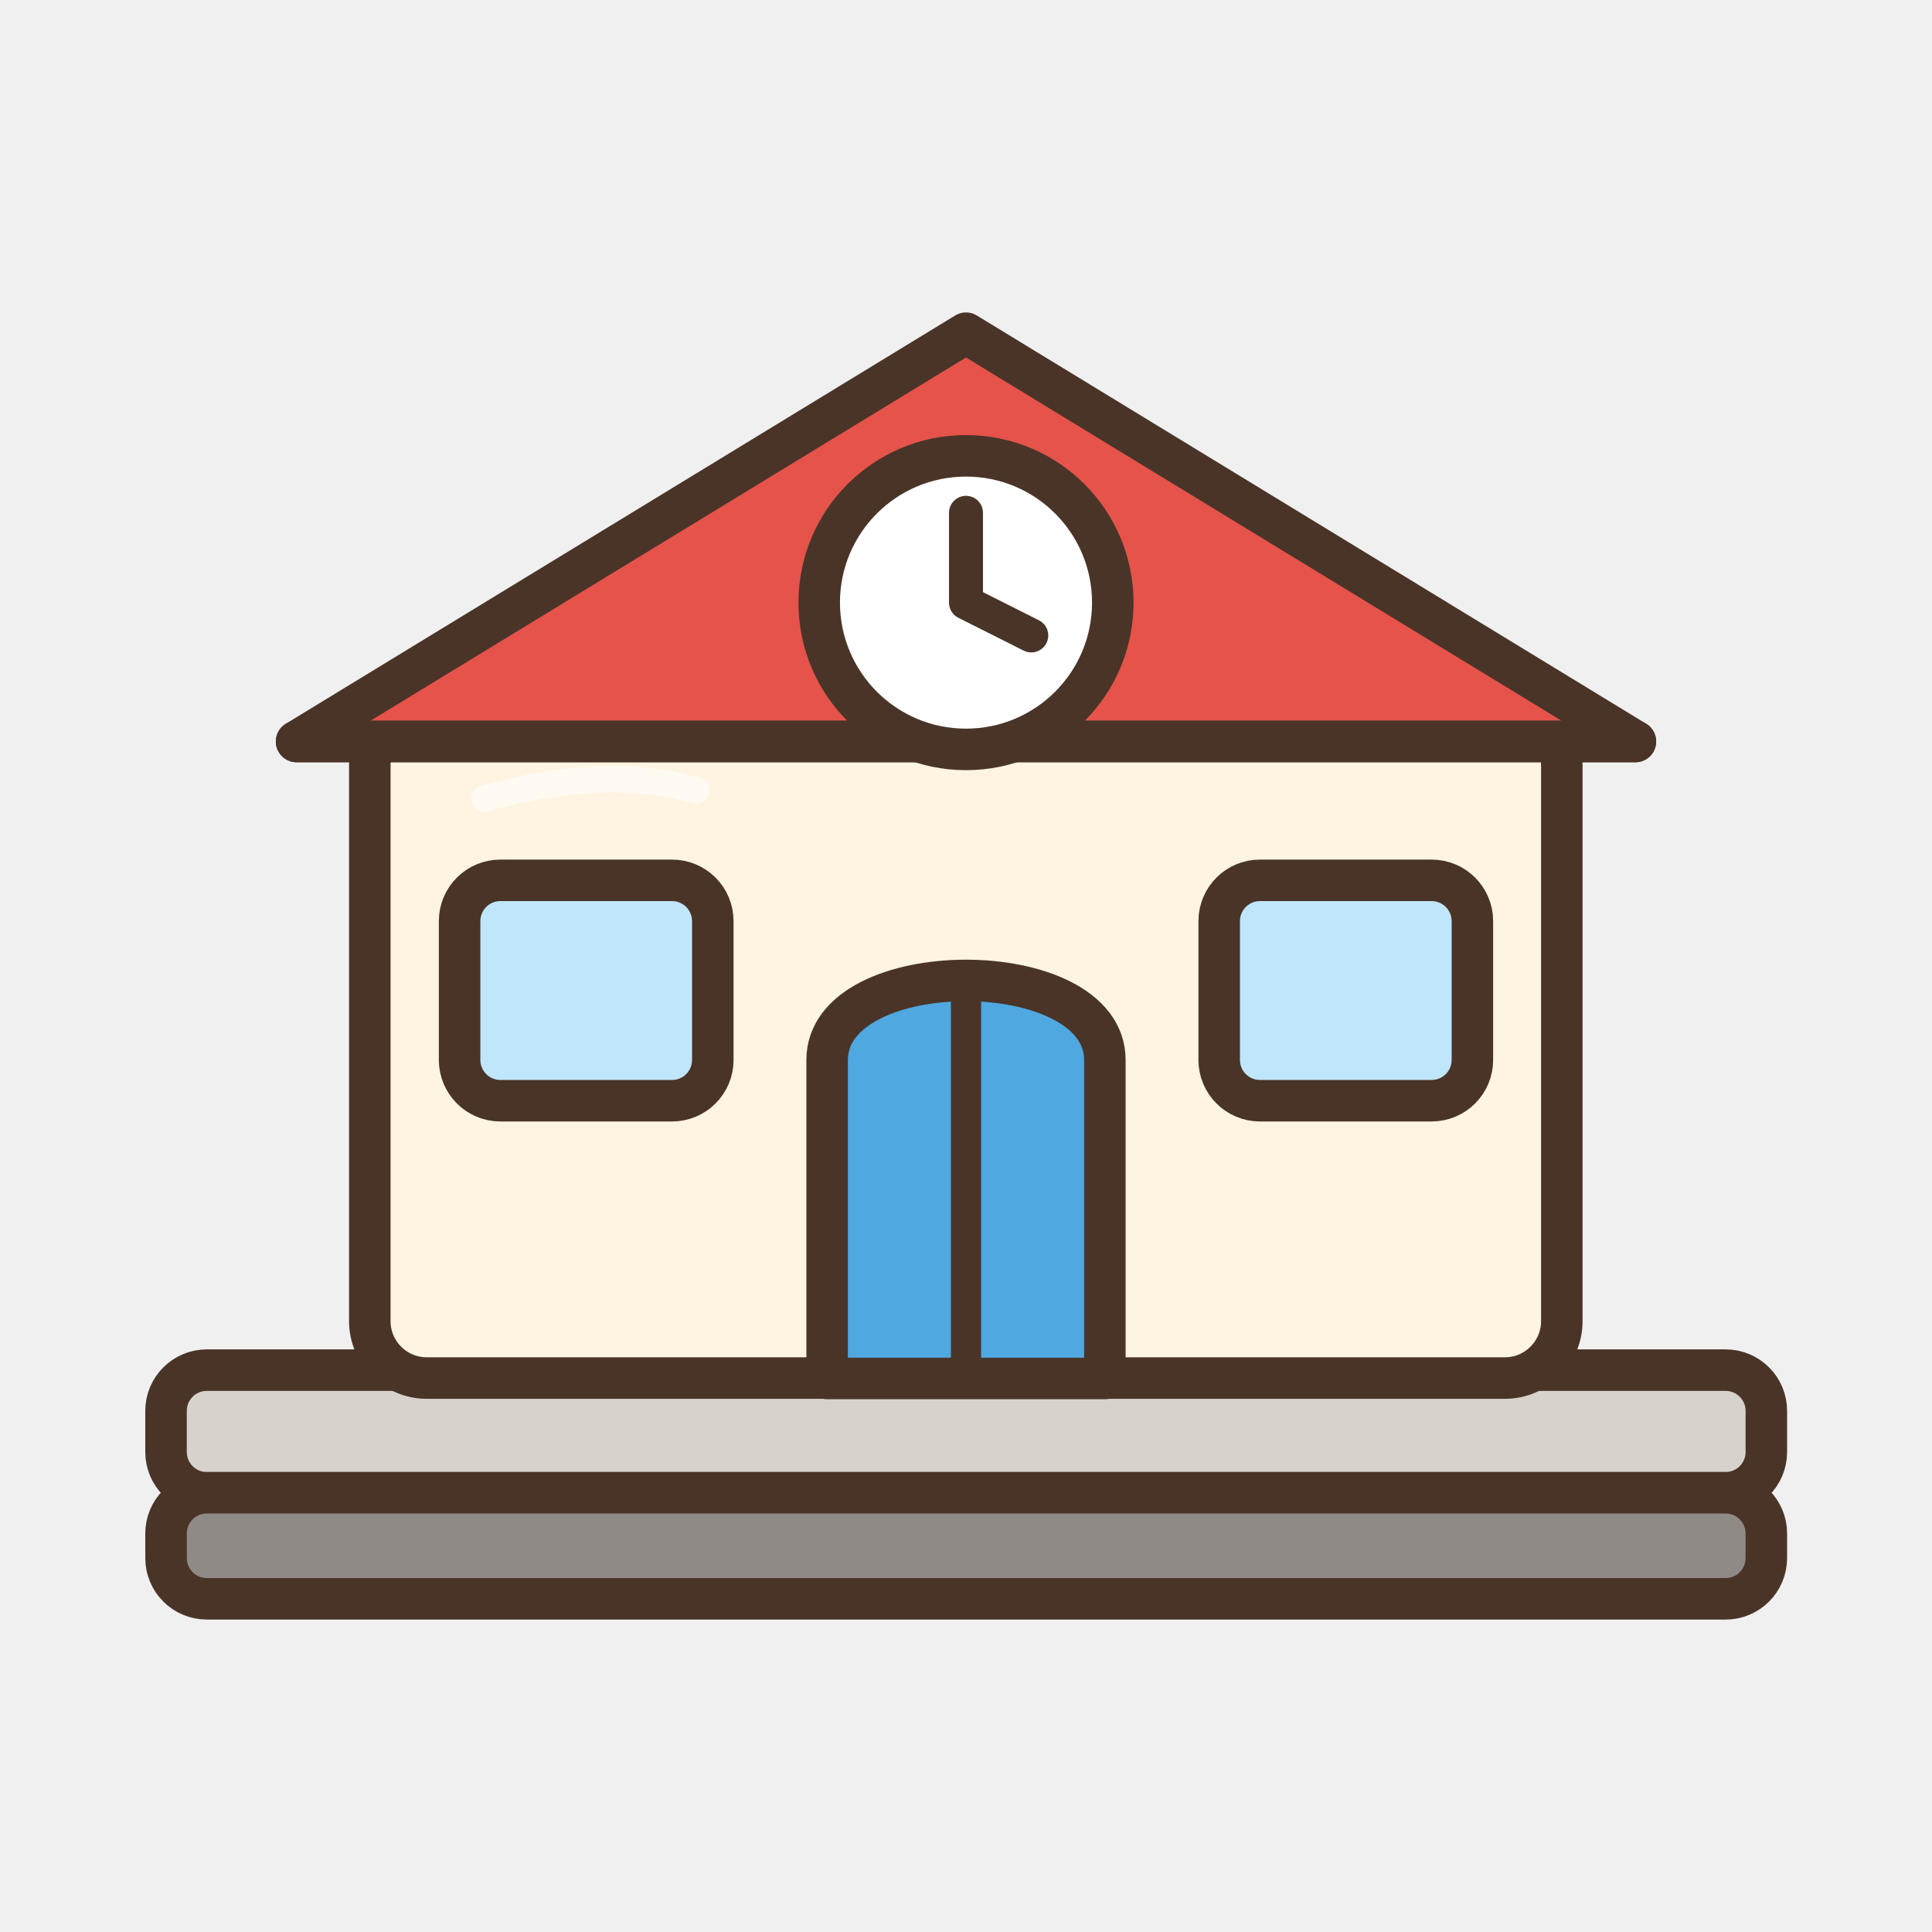
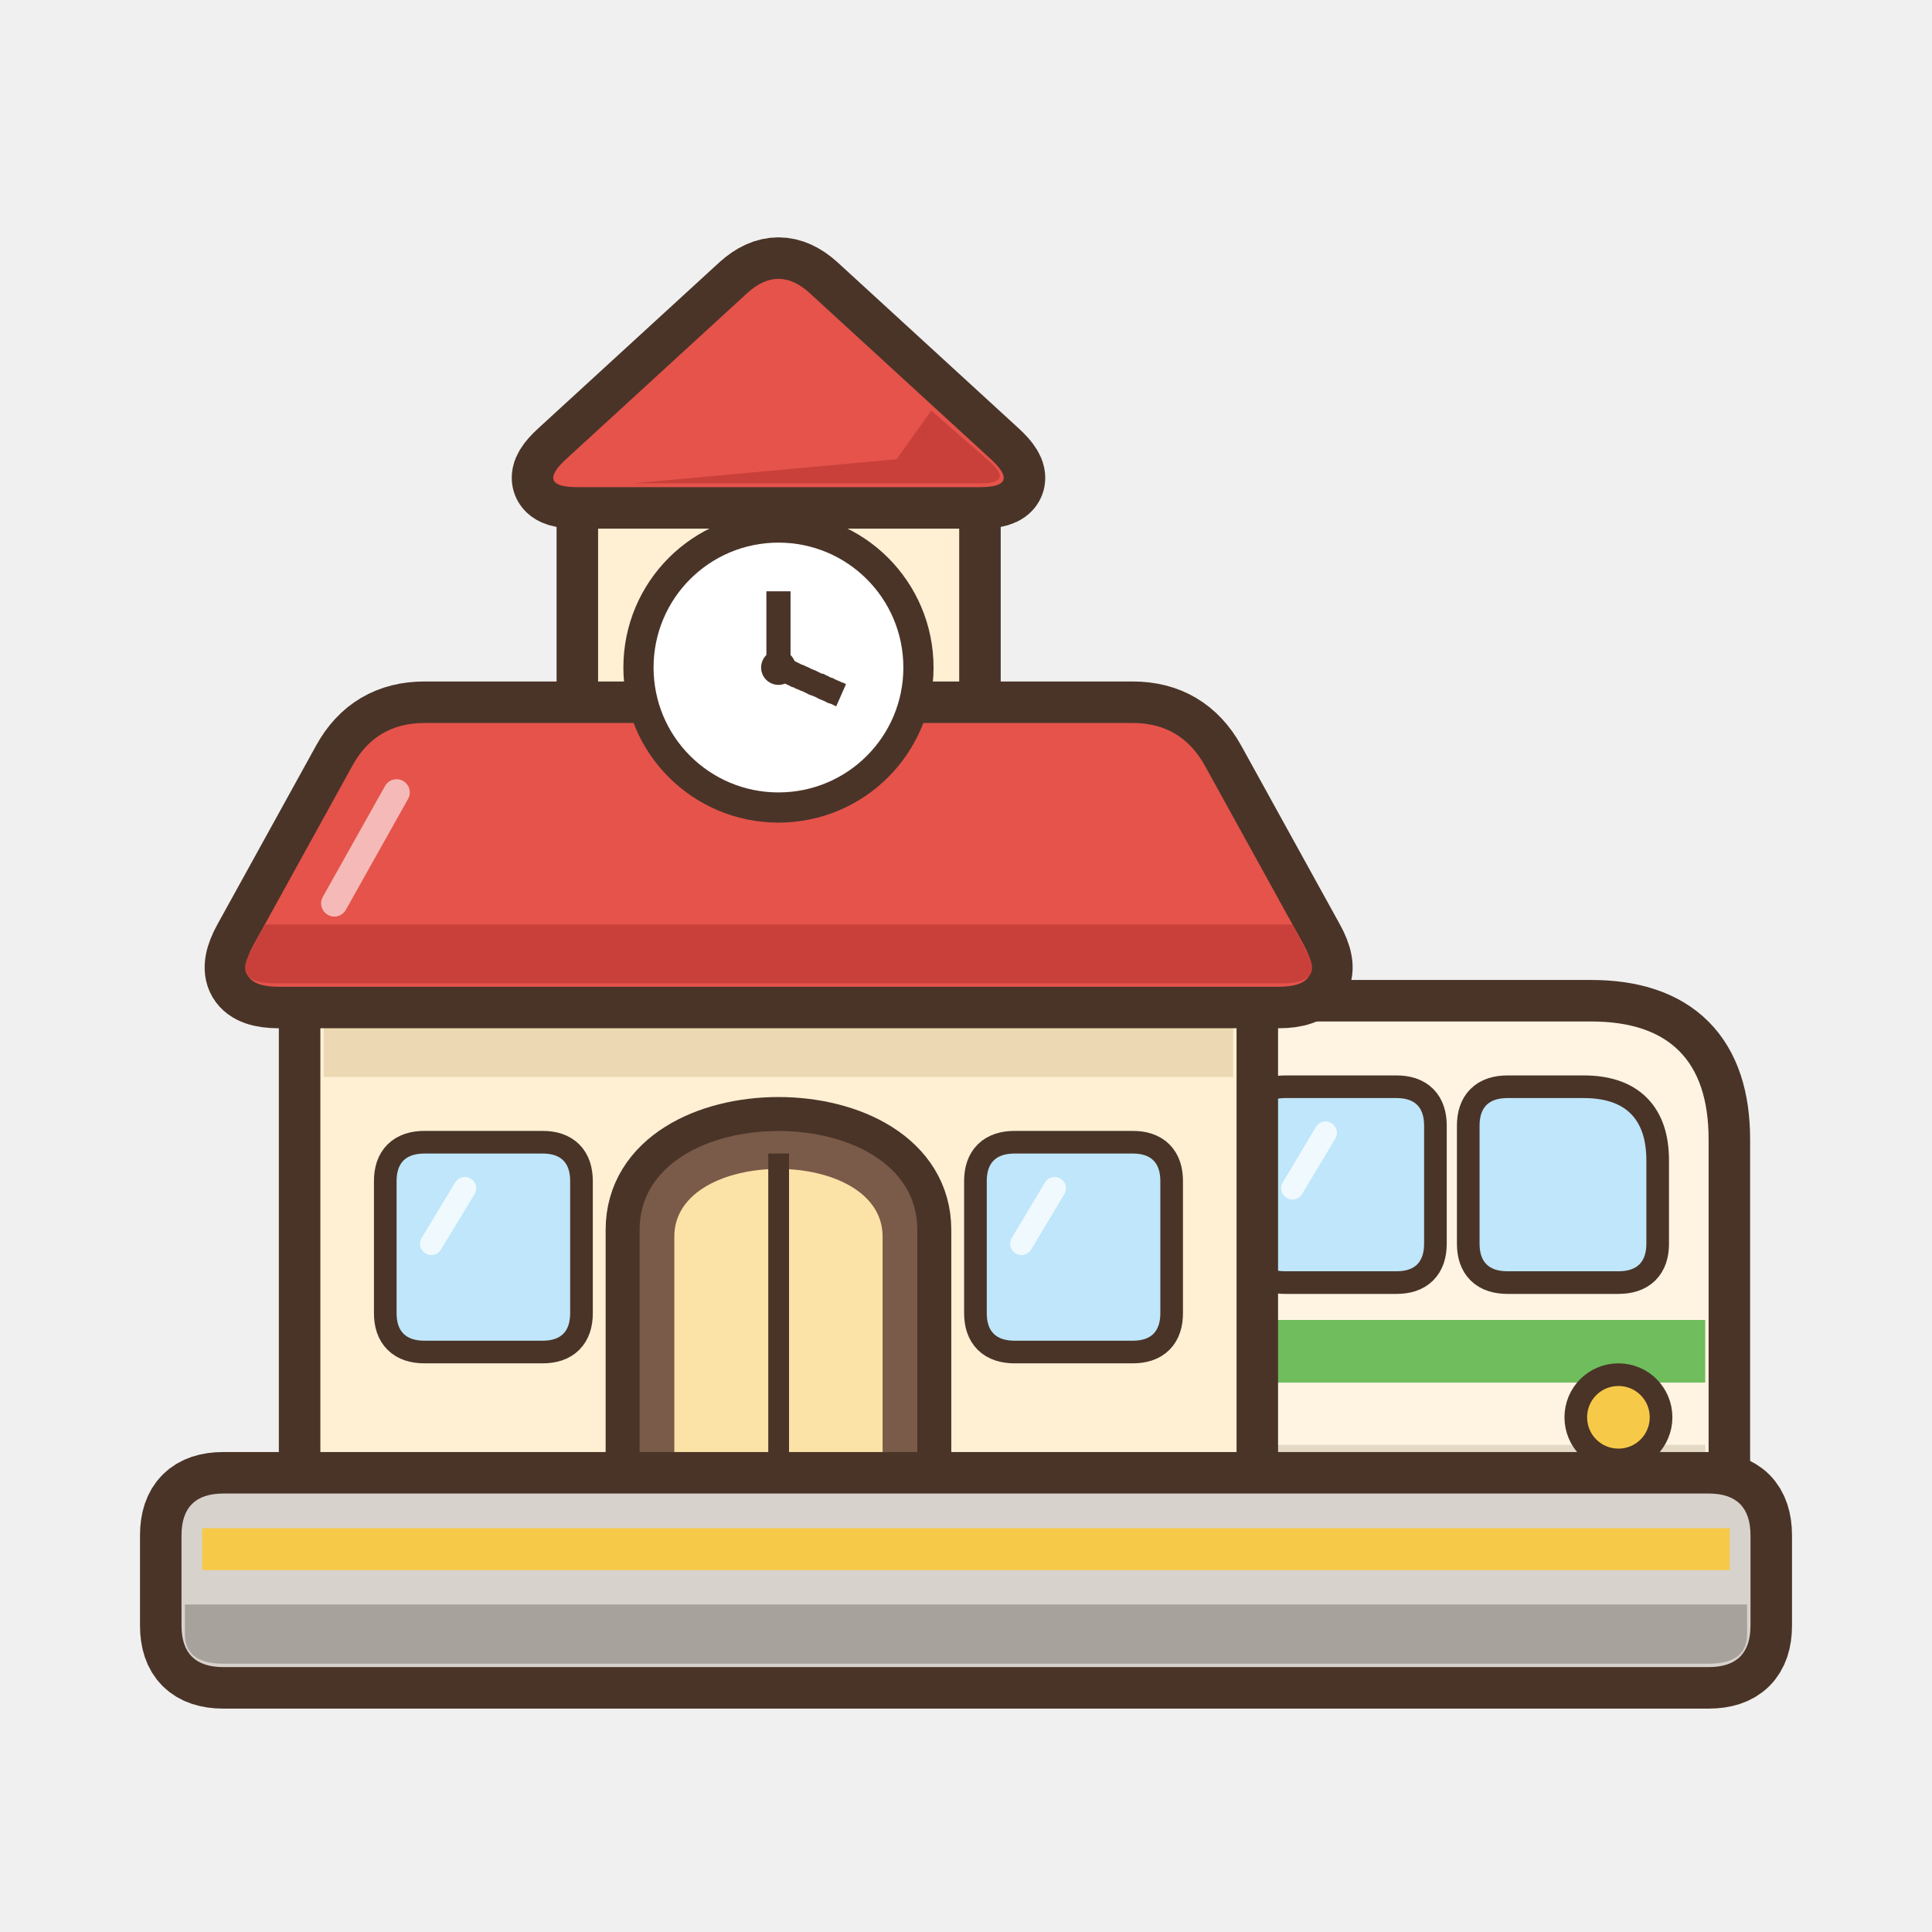
<svg xmlns="http://www.w3.org/2000/svg" viewBox="0 0 512 512" width="512" height="512">
-   <rect x="44" y="363.1" width="424.1" height="32.5" rx="10.8" fill="#d8d2cc" stroke="#4a3428" stroke-width="11" stroke-linejoin="round" stroke-linecap="round" />
-   <rect x="44" y="395.6" width="424.1" height="28.1" rx="10.8" fill="#8f8a86" stroke="#4a3428" stroke-width="11" stroke-linejoin="round" stroke-linecap="round" />
-   <rect x="98" y="187.8" width="315.9" height="177.4" rx="15.1" fill="#fff4e2" stroke="#4a3428" stroke-width="11" stroke-linejoin="round" stroke-linecap="round" />
-   <path d="M78.6 196.5 L256 88.3 L433.4 196.5 Z" fill="#e5534b" stroke="#4a3428" stroke-width="11" stroke-linejoin="round" stroke-linecap="round" />
-   <path d="M78.6 196.5 L433.4 196.5" fill="none" stroke="#4a3428" stroke-width="11" stroke-linejoin="round" stroke-linecap="round" />
-   <circle cx="256" cy="159.7" r="38.9" fill="#ffffff" stroke="#4a3428" stroke-width="11" stroke-linejoin="round" stroke-linecap="round" />
-   <path d="M256 159.7 L256 135.9 M256 159.7 L273.3 168.4" fill="none" stroke="#4a3428" stroke-width="9" stroke-linejoin="round" stroke-linecap="round" />
-   <path d="M219.2 365.3 L219.2 280.9 C219.2 252.8 292.8 252.8 292.8 280.9 L292.8 365.3 Z" fill="#4fa8e0" stroke="#4a3428" stroke-width="11" stroke-linejoin="round" stroke-linecap="round" />
-   <path d="M256 259.2 L256 365.3" fill="none" stroke="#4a3428" stroke-width="8" stroke-linejoin="round" stroke-linecap="round" />
-   <rect x="121.8" y="233.3" width="67.1" height="58.4" rx="10.8" fill="#bfe6fa" stroke="#4a3428" stroke-width="11" stroke-linejoin="round" stroke-linecap="round" />
-   <rect x="323.1" y="233.3" width="67.1" height="58.4" rx="10.8" fill="#bfe6fa" stroke="#4a3428" stroke-width="11" stroke-linejoin="round" stroke-linecap="round" />
-   <path d="M128.3 211.6 C152.1 205.2 169.4 205.2 184.6 209.5" fill="none" stroke="#ffffff" stroke-width="7" stroke-linejoin="round" stroke-linecap="round" stroke-opacity="0.6" />
+   <path d="M283.6 270.7 L421.6 270.7 Q452.8 270.7 452.8 302 L452.8 388.5 Q452.8 401.3 440 401.3 L283.6 401.3 Z" fill="#4a3428" stroke="#4a3428" stroke-width="22" stroke-linejoin="round" stroke-linecap="round" />
+   <path d="M283.6 270.7 L421.6 270.7 Q452.8 270.7 452.8 302 L452.8 388.5 Q452.8 401.3 440 401.3 L283.6 401.3 Z" fill="#fff4e2" />
+   <path d="M284.5 349.8 L451.9 349.8 L451.9 366.4 L284.5 366.4 Z" fill="#6fbd5c" />
+   <path d="M284.5 382.9 L451.9 382.9 L451.9 391.7 Q451.9 400.4 440 400.4 L284.5 400.4 Z" fill="#e4d9c4" />
+   <path d="M392.1 298.3 Q392.1 291 399.5 291 L419.7 291 Q436.3 291 436.3 307.5 L436.3 329.6 Q436.3 336.9 428.9 336.9 L399.5 336.9 Q392.1 336.9 392.1 329.6 Z" fill="#4a3428" stroke="#4a3428" stroke-width="12" stroke-linejoin="round" stroke-linecap="round" />
+   <path d="M392.1 298.3 Q392.1 291 399.5 291 L419.7 291 Q436.3 291 436.3 307.5 L436.3 329.6 Q436.3 336.9 428.9 336.9 L399.5 336.9 Q392.1 336.9 392.1 329.6 Z" fill="#bfe6fa" />
+   <path d="M333.3 298.3 Q333.3 291 340.6 291 L370.1 291 Q377.4 291 377.4 298.3 L377.4 329.6 Q377.4 336.9 370.1 336.9 L340.6 336.9 Q333.3 336.9 333.3 329.6 Z" fill="#4a3428" stroke="#4a3428" stroke-width="12" stroke-linejoin="round" stroke-linecap="round" />
+   <path d="M333.3 298.3 Q333.3 291 340.6 291 L370.1 291 Q377.4 291 377.4 298.3 L377.4 329.6 Q377.4 336.9 370.1 336.9 L340.6 336.9 Q333.3 336.9 333.3 329.6 Z" fill="#bfe6fa" />
+   <path d="M342.5 314.9 L351.3 300.2" fill="none" stroke="#ffffff" stroke-width="6" stroke-linejoin="round" stroke-linecap="round" stroke-opacity="0.75" />
+   <path d="M420.6 375.6 C420.6 371 424.3 367.3 428.9 367.3 C433.5 367.3 437.2 371 437.2 375.6 C437.2 380.2 433.5 383.9 428.9 383.9 C424.3 383.9 420.6 380.2 420.6 375.6 Z" fill="#4a3428" stroke="#4a3428" stroke-width="12" stroke-linejoin="round" stroke-linecap="round" />
+   <path d="M420.6 375.6 C420.6 371 424.3 367.3 428.9 367.3 C433.5 367.3 437.2 371 437.2 375.6 C437.2 380.2 433.5 383.9 428.9 383.9 C424.3 383.9 420.6 380.2 420.6 375.6 Z" fill="#f7c948" />
+   <path d="M158.5 127.2 Q158.5 121.7 164 121.7 L248.6 121.7 Q254.2 121.7 254.2 127.2 L254.2 226.6 Q254.2 232.1 248.6 232.1 L164 232.1 Q158.5 232.1 158.5 226.6 Z" fill="#4a3428" stroke="#4a3428" stroke-width="22" stroke-linejoin="round" stroke-linecap="round" />
+   <path d="M158.5 127.2 Q158.5 121.7 164 121.7 L248.6 121.7 Q254.2 121.7 254.2 127.2 L254.2 226.6 Q254.2 232.1 248.6 232.1 L164 232.1 Q158.5 232.1 158.5 226.6 Z" fill="#fff0d4" />
+   <path d="M198.1 77.6 Q206.3 70.2 214.5 77.6 L262.5 121.6 Q270.7 129.1 259.7 129.1 L153 129.1 Q141.9 129.1 150.1 121.6 Z" fill="#4a3428" stroke="#4a3428" stroke-width="22" stroke-linejoin="round" stroke-linecap="round" />
+   <path d="M198.1 77.6 Q206.3 70.2 214.5 77.6 L262.5 121.6 Q270.7 129.1 259.7 129.1 L153 129.1 Q141.9 129.1 150.1 121.6 Z" fill="#e5534b" />
+   <path d="M246.8 108.8 L262 122.1 Q268.9 128.1 259.7 128.1 L167.7 128.1 L237.6 121.7 Z" fill="#c9403a" />
+   <path d="M84.9 246.8 L327.7 246.8 L327.7 394 Q327.7 401.3 320.4 401.3 L92.3 401.3 Q84.9 401.3 84.9 394 Z" fill="#4a3428" stroke="#4a3428" stroke-width="22" stroke-linejoin="round" stroke-linecap="round" />
+   <path d="M84.9 246.8 L327.7 246.8 L327.7 394 Q327.7 401.3 320.4 401.3 L92.3 401.3 Q84.9 401.3 84.9 394 Z" fill="#fff0d4" />
+   <path d="M85.8 270.7 L326.8 270.7 L326.8 285.4 L85.8 285.4 Z" fill="#ecd8b2" />
+   <path d="M93.4 202.9 Q99.6 191.6 112.5 191.6 L300.2 191.6 Q313 191.6 319.3 202.9 L345.4 250.2 Q351.7 261.5 338.8 261.5 L73.9 261.5 Q61 261.5 67.3 250.2 Z" fill="#4a3428" stroke="#4a3428" stroke-width="22" stroke-linejoin="round" stroke-linecap="round" />
+   <path d="M93.4 202.9 Q99.6 191.6 112.5 191.6 L300.2 191.6 Q313 191.6 319.3 202.9 L345.4 250.2 Q351.7 261.5 338.8 261.5 L73.9 261.5 Q61 261.5 67.3 250.2 Z" fill="#e5534b" />
+   <path d="M70.2 245 L342.5 245 L346.6 252.8 Q350.7 260.6 339.7 260.6 L73 260.6 Q61.9 260.6 66.1 252.8 Z" fill="#c9403a" />
+   <path d="M105.1 210 L88.6 239.4" fill="none" stroke="#ffffff" stroke-width="7" stroke-linejoin="round" stroke-linecap="round" stroke-opacity="0.6" />
+   <path d="M173.2 176.9 C173.2 158.6 188 143.8 206.3 143.8 C224.6 143.8 239.4 158.6 239.4 176.9 C239.4 195.2 224.6 210 206.3 210 C188 210 173.2 195.2 173.2 176.9 Z" fill="#4a3428" stroke="#4a3428" stroke-width="16" stroke-linejoin="round" stroke-linecap="round" />
+   <path d="M173.2 176.9 C173.2 158.6 188 143.8 206.3 143.8 C224.6 143.8 239.4 158.6 239.4 176.9 C239.4 195.2 224.6 210 206.3 210 C188 210 173.2 195.2 173.2 176.9 Z" fill="#ffffff" />
+   <path d="M209.5 176.9 L209.5 176.2 L209.5 175.4 L209.5 174.7 L209.5 174 L209.5 173.3 L209.5 172.6 L209.5 171.8 L209.5 171.1 L209.5 170.4 L209.5 169.6 L209.5 169 L209.5 168.2 L209.5 167.5 L209.5 166.8 L209.5 166 L209.5 165.3 L209.5 164.6 L209.5 163.9 L209.5 163.2 L209.5 162.5 L209.5 161.7 L209.5 161 L209.5 160.2 L209.5 159.5 L209.5 158.9 L209.5 158.1 L209.5 157.4 L209.5 156.7 L203.1 156.7 L203.1 157.4 L203.1 158.1 L203.1 158.9 L203.1 159.5 L203.1 160.2 L203.1 161 L203.1 161.7 L203.1 162.5 L203.1 163.2 L203.1 163.9 L203.1 164.6 L203.1 165.3 L203.1 166 L203.1 166.8 L203.1 167.5 L203.1 168.2 L203.1 169 L203.1 169.6 L203.1 170.4 L203.1 171.1 L203.1 171.8 L203.1 172.6 L203.1 173.3 L203.1 174 L203.1 174.7 L203.1 175.4 L203.1 176.2 L203.1 176.9 Z" fill="#4a3428" />
+   <path d="M205 179.8 L205.6 180.1 L206.2 180.4 L206.8 180.7 L207.3 180.8 L208 181.1 L208.5 181.4 L209.2 181.7 L209.7 182 L210.4 182.2 L210.9 182.5 L211.5 182.7 L212.1 183 L212.7 183.2 L213.3 183.5 L213.9 183.8 L214.5 184.1 L215.1 184.3 L215.6 184.5 L216.3 184.8 L216.8 185.1 L217.5 185.4 L218 185.6 L218.7 185.9 L219.2 186.2 L219.8 186.4 L220.4 186.6 L221 186.9 L221.6 187.2 L224.2 181.3 L223.6 181 L223 180.8 L222.4 180.5 L221.9 180.3 L221.2 180 L220.7 179.7 L220 179.5 L219.5 179.2 L218.8 178.9 L218.3 178.6 L217.7 178.5 L217.1 178.2 L216.5 177.9 L215.9 177.6 L215.3 177.4 L214.7 177.1 L214.1 176.8 L213.6 176.6 L213 176.3 L212.4 176.1 L211.8 175.8 L211.2 175.5 L210.6 175.2 L210 175 L209.5 174.8 L208.8 174.5 L208.3 174.2 L207.6 174 Z" fill="#4a3428" />
+   <circle cx="206.3" cy="176.9" r="4.6" fill="#4a3428" />
+   <path d="M169.5 401.3 L169.5 325.9 C169.5 291 243.1 291 243.1 325.9 L243.1 401.3 Z" fill="#4a3428" stroke="#4a3428" stroke-width="18" stroke-linejoin="round" stroke-linecap="round" />
+   <path d="M169.5 401.3 L169.5 325.9 C169.5 291 243.1 291 243.1 325.9 L243.1 401.3 Z" fill="#7a5a48" />
+   <path d="M178.7 401.3 L178.7 327.7 C178.7 303.8 233.9 303.8 233.9 327.7 L233.9 401.3 Z" fill="#fbe2a6" />
+   <path d="M203.6 305.7 L203.6 309 L203.6 312.4 L203.6 315.7 L203.6 319.1 L203.6 322.4 L203.6 325.8 L203.6 329.1 L203.6 332.4 L203.6 335.8 L203.6 339.2 L203.6 342.6 L203.6 345.9 L203.6 349.3 L203.6 352.6 L203.6 355.9 L203.6 359.3 L203.6 362.6 L203.6 366 L203.6 369.3 L203.6 372.7 L203.6 376 L203.6 379.3 L203.6 382.8 L203.6 386.1 L203.6 389.5 L203.6 392.8 L203.6 396.2 L203.6 399.5 L209.1 399.5 L209.1 396.2 L209.1 392.8 L209.1 389.5 L209.1 386.1 L209.1 382.8 L209.1 379.3 L209.1 376 L209.1 372.7 L209.1 369.3 L209.1 366 L209.1 362.6 L209.1 359.3 L209.1 355.9 L209.1 352.6 L209.1 349.3 L209.1 345.9 L209.1 342.6 L209.1 339.2 L209.1 335.8 L209.1 332.4 L209.1 329.1 L209.1 325.8 L209.1 322.4 L209.1 319.1 L209.1 315.7 L209.1 312.4 L209.1 309 L209.1 305.7 Z" fill="#4a3428" />
+   <path d="M105.1 313 Q105.1 305.7 112.5 305.7 L143.8 305.7 Q151.1 305.7 151.1 313 L151.1 348 Q151.1 355.3 143.8 355.3 L112.5 355.3 Q105.1 355.3 105.1 348 Z" fill="#4a3428" stroke="#4a3428" stroke-width="12" stroke-linejoin="round" stroke-linecap="round" />
+   <path d="M105.1 313 Q105.1 305.7 112.5 305.7 L143.8 305.7 Q151.1 305.7 151.1 313 L151.1 348 Q151.1 355.3 143.8 355.3 L112.5 355.3 Q105.1 355.3 105.1 348 Z" fill="#bfe6fa" />
+   <path d="M114.3 329.6 L123.2 314.9" fill="none" stroke="#ffffff" stroke-width="6" stroke-linejoin="round" stroke-linecap="round" stroke-opacity="0.75" />
+   <path d="M261.5 313 Q261.5 305.7 268.9 305.7 L300.2 305.7 Q307.5 305.7 307.5 313 L307.5 348 Q307.5 355.3 300.2 355.3 L268.9 355.3 Q261.5 355.3 261.5 348 Z" fill="#4a3428" stroke="#4a3428" stroke-width="12" stroke-linejoin="round" stroke-linecap="round" />
+   <path d="M261.5 313 Q261.5 305.7 268.9 305.7 L300.2 305.7 Q307.5 305.7 307.5 313 L307.5 348 Q307.5 355.3 300.2 355.3 L268.9 355.3 Q261.5 355.3 261.5 348 Z" fill="#bfe6fa" />
+   <path d="M270.7 329.6 L279.5 314.9" fill="none" stroke="#ffffff" stroke-width="6" stroke-linejoin="round" stroke-linecap="round" stroke-opacity="0.75" />
+   <path d="M48.1 406.9 Q48.1 395.8 59.2 395.8 L452.8 395.8 Q463.9 395.8 463.9 406.9 L463.9 430.8 Q463.9 441.8 452.8 441.8 L59.2 441.8 Q48.1 441.8 48.1 430.8 Z" fill="#4a3428" stroke="#4a3428" stroke-width="22" stroke-linejoin="round" stroke-linecap="round" />
+   <path d="M48.1 406.9 Q48.1 395.8 59.2 395.8 L452.8 395.8 Q463.9 395.8 463.9 406.9 L463.9 430.8 Q463.9 441.8 452.8 441.8 L59.2 441.8 Q48.1 441.8 48.1 430.8 Z" fill="#d8d2cc" />
+   <path d="M53.6 405 L458.4 405 L458.4 416.1 L53.6 416.1 Z" fill="#f7c948" />
+   <path d="M49 425.2 L463 425.2 L463 433.1 Q463 440.9 452.8 440.9 L59.2 440.9 Q49 440.9 49 433.1 Z" fill="#a8a29c" />
</svg>
